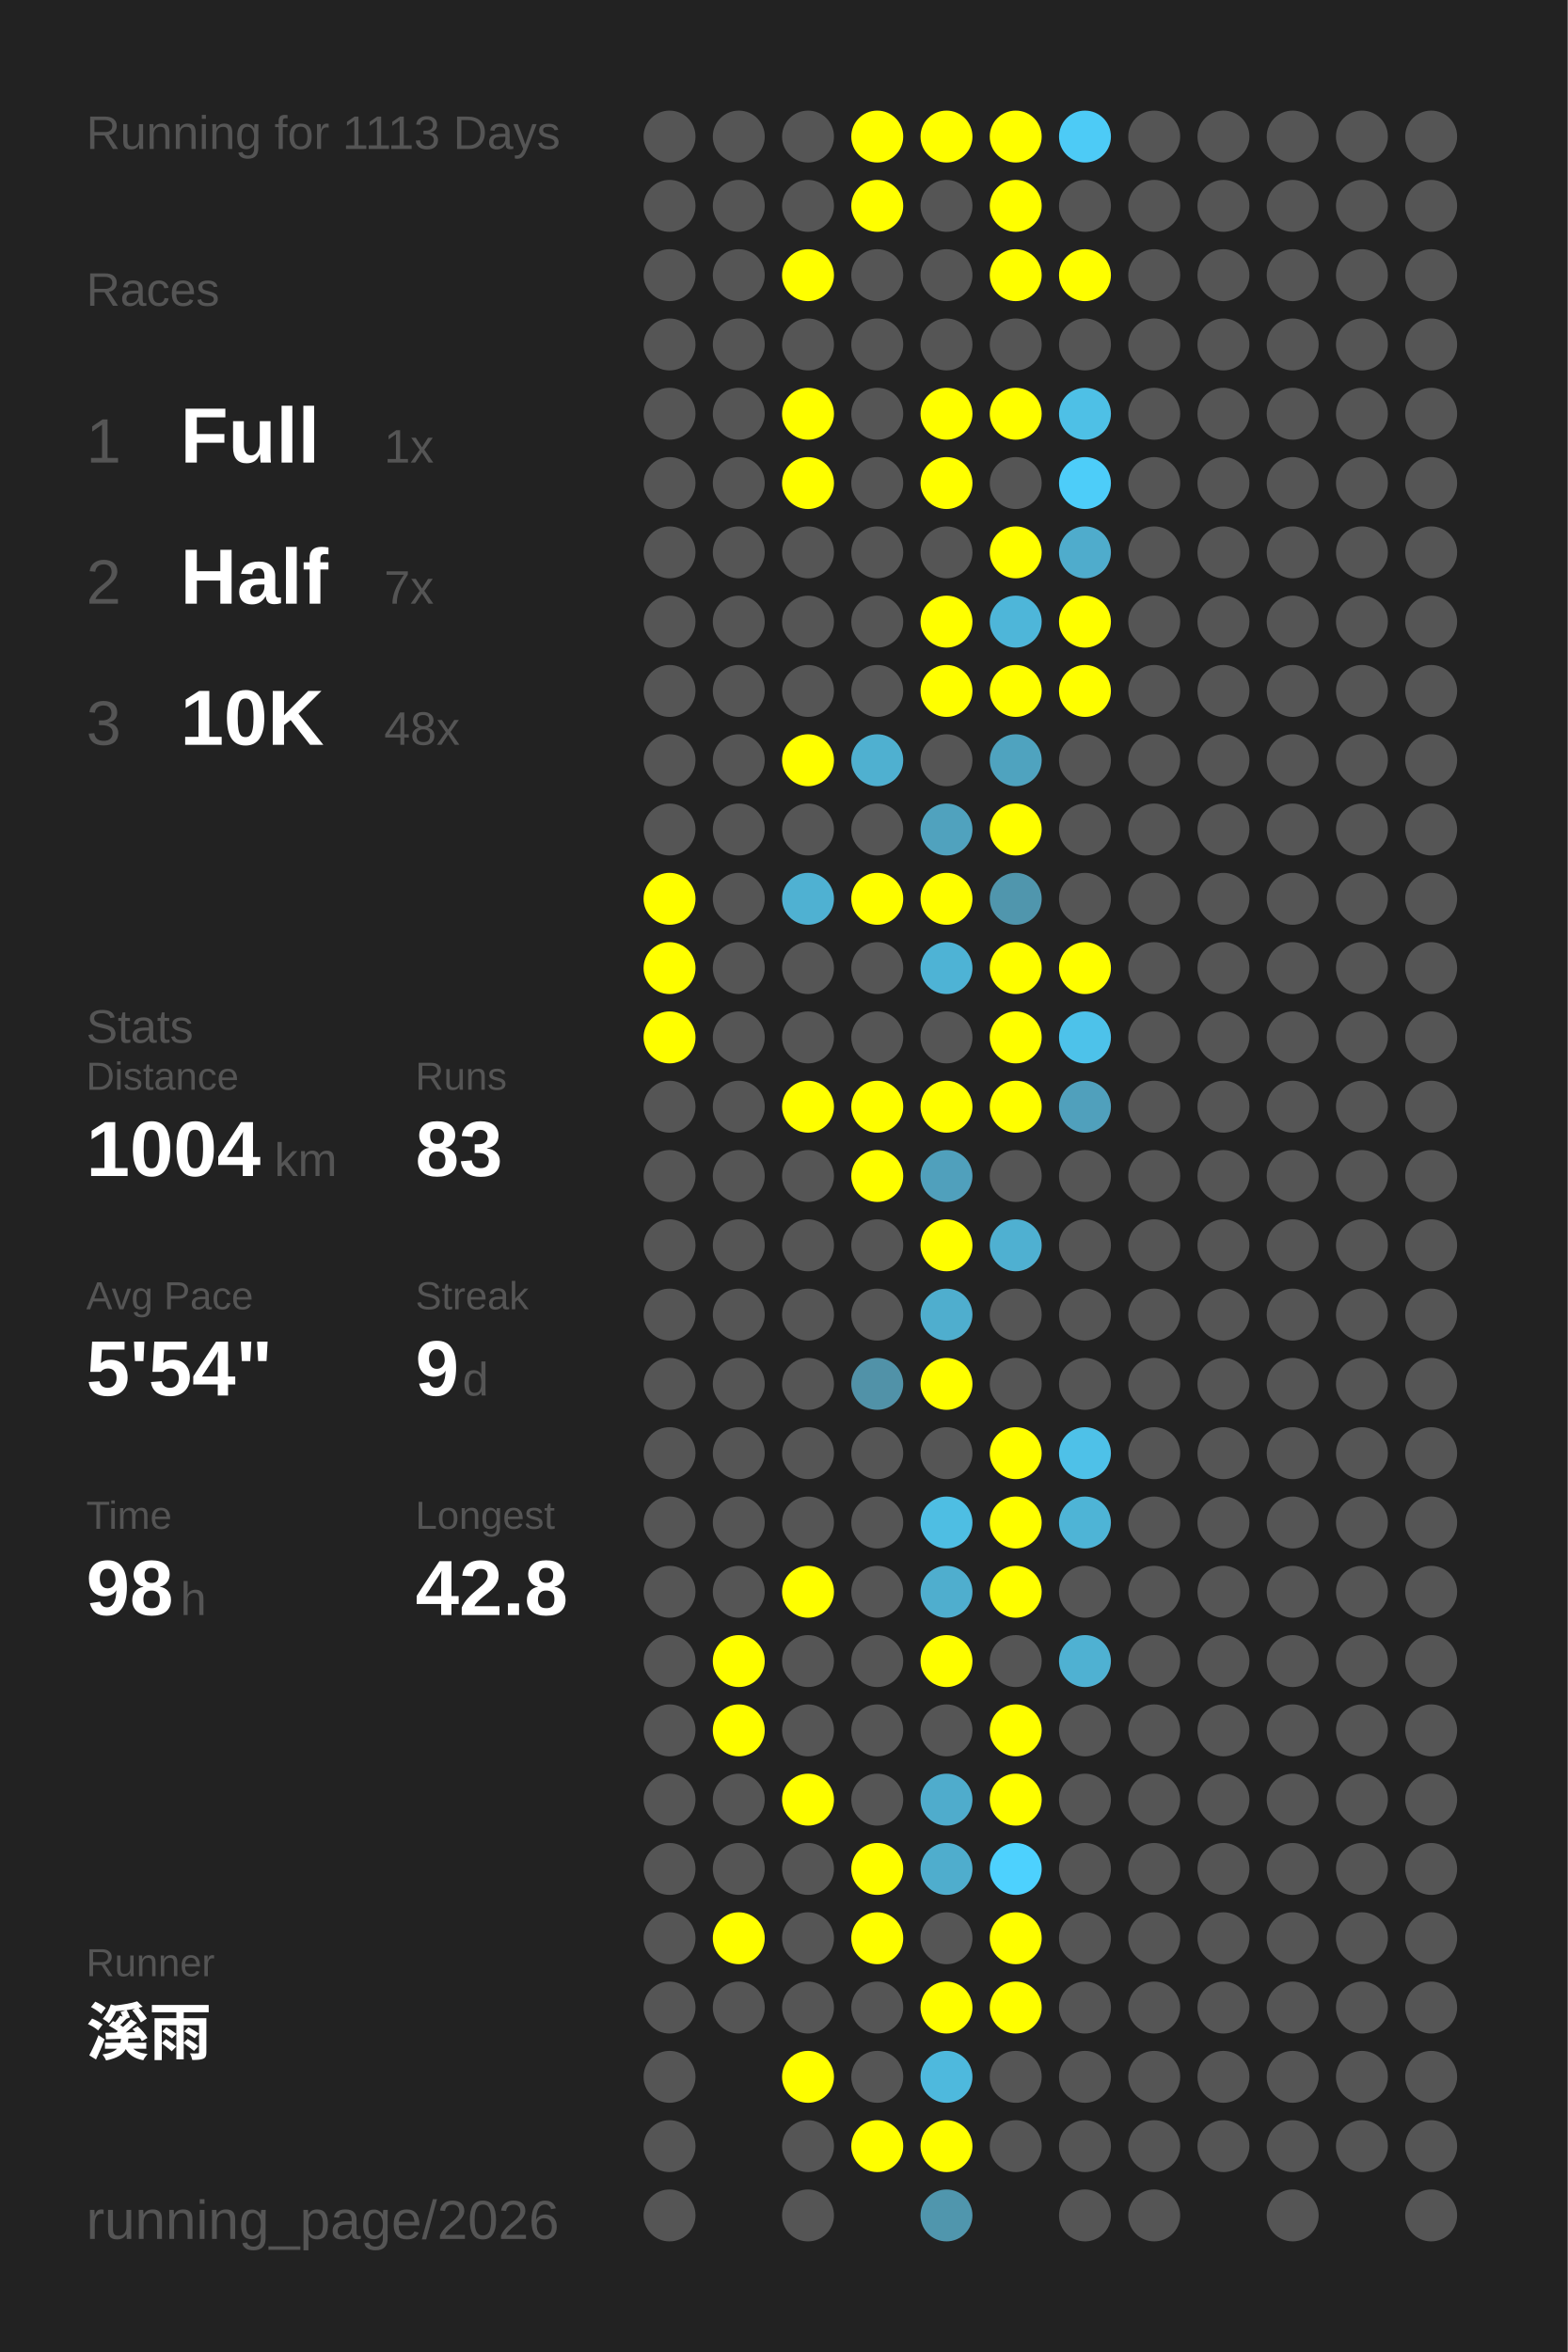
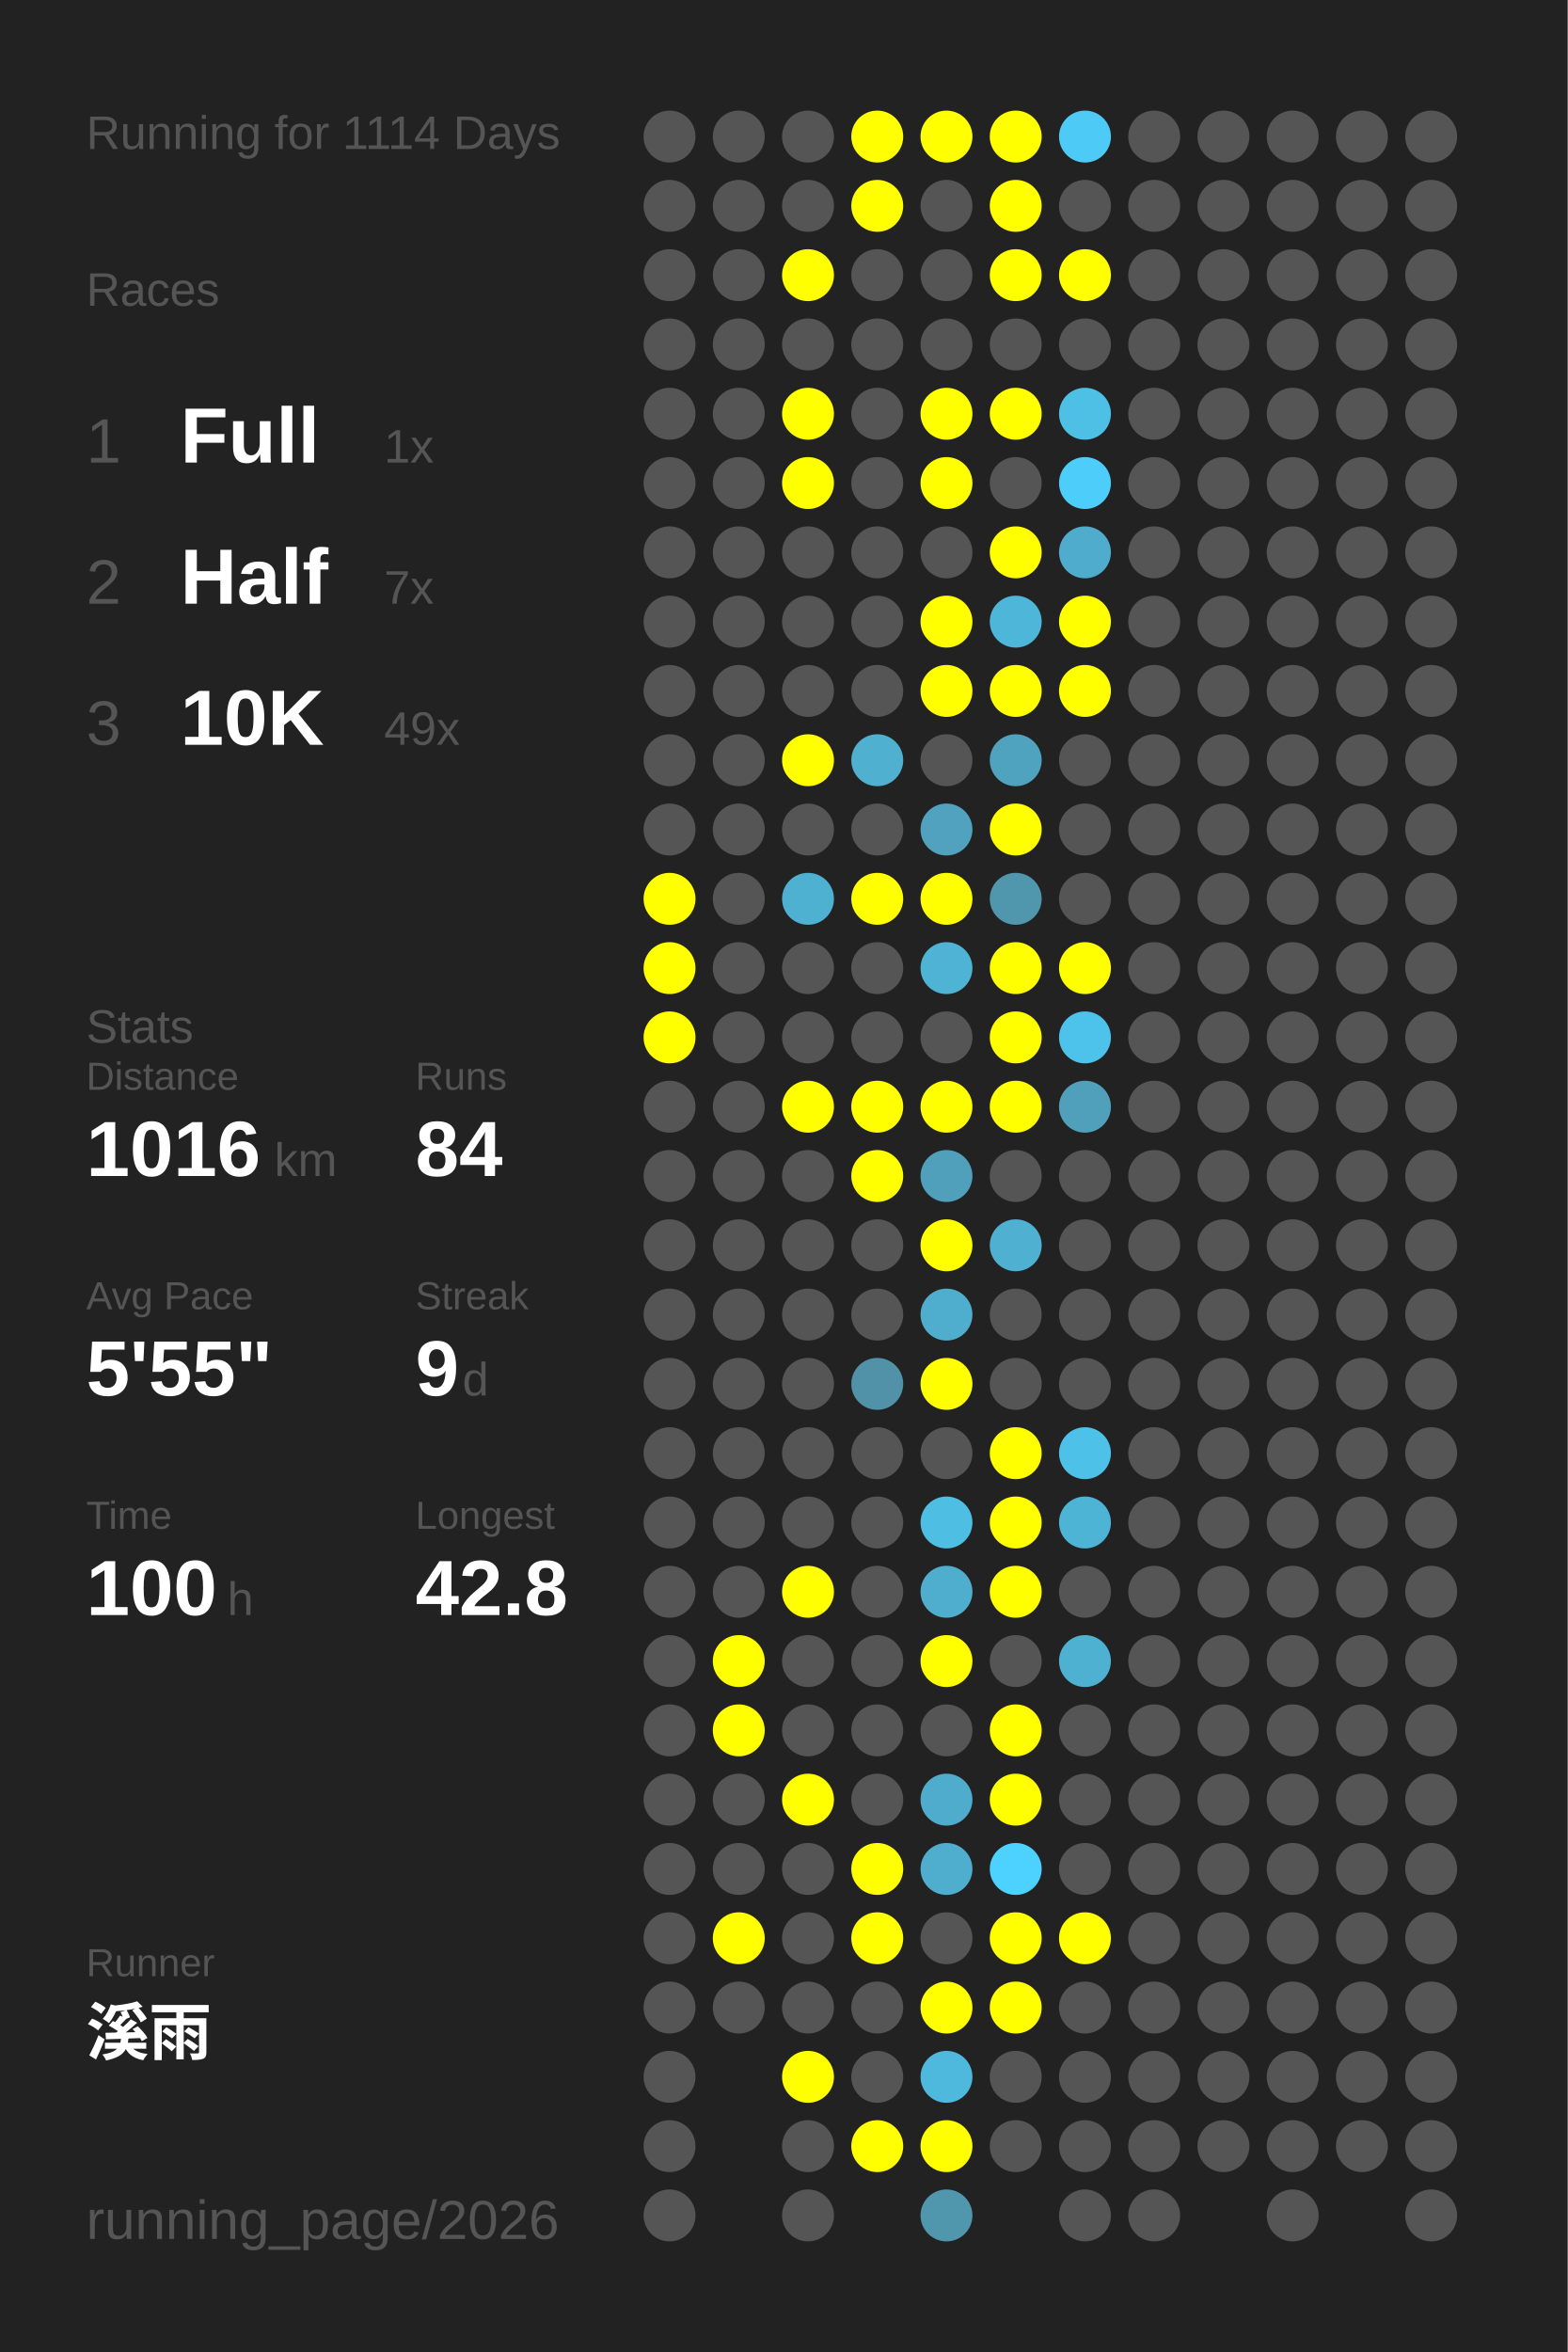
<svg xmlns="http://www.w3.org/2000/svg" baseProfile="full" height="300mm" version="1.1" viewBox="0,0,200,300" width="200mm">
  <defs />
  <rect fill="#222222" height="300" width="200" x="0" y="0" />
-   <text fill="#555555" style="font-size:6px; font-family:Arial;" x="11" y="19">Running for 1113 Days</text>
+   <text fill="#555555" style="font-size:6px; font-family:Arial;" x="11" y="19">Running for 1114 Days</text>
  <text fill="#555555" style="font-size:6px; font-family:Arial;" x="11" y="39">Races</text>
  <text fill="#555555" style="font-size:8px; font-family:Arial;" x="11" y="59">1</text>
  <text fill="#FFFFFF" style="font-size:10px; font-family:Arial; font-weight:bold;" x="23" y="59">Full</text>
  <text fill="#555555" style="font-size:6px; font-family:Arial;" x="49" y="59">1x</text>
  <text fill="#555555" style="font-size:8px; font-family:Arial;" x="11" y="77">2</text>
  <text fill="#FFFFFF" style="font-size:10px; font-family:Arial; font-weight:bold;" x="23" y="77">Half</text>
  <text fill="#555555" style="font-size:6px; font-family:Arial;" x="49" y="77">7x</text>
  <text fill="#555555" style="font-size:8px; font-family:Arial;" x="11" y="95">3</text>
  <text fill="#FFFFFF" style="font-size:10px; font-family:Arial; font-weight:bold;" x="23" y="95">10K</text>
-   <text fill="#555555" style="font-size:6px; font-family:Arial;" x="49" y="95">48x</text>
+   <text fill="#555555" style="font-size:6px; font-family:Arial;" x="49" y="95">49x</text>
  <text fill="#555555" style="font-size:6px; font-family:Arial;" x="11" y="133">Stats</text>
  <text fill="#555555" style="font-size:5px; font-family:Arial;" x="11" y="139">Distance</text>
-   <text fill="#FFFFFF" style="font-size:10px; font-family:Arial; font-weight:bold;" x="11" y="150">1004</text>
+   <text fill="#FFFFFF" style="font-size:10px; font-family:Arial; font-weight:bold;" x="11" y="150">1016</text>
  <text fill="#555555" style="font-size:6px; font-family:Arial;" x="35" y="150">km</text>
  <text fill="#555555" style="font-size:5px; font-family:Arial;" x="53" y="139">Runs</text>
-   <text fill="#FFFFFF" style="font-size:10px; font-family:Arial; font-weight:bold;" x="53" y="150">83</text>
+   <text fill="#FFFFFF" style="font-size:10px; font-family:Arial; font-weight:bold;" x="53" y="150">84</text>
  <text fill="#555555" style="font-size:5px; font-family:Arial;" x="11" y="167">Avg Pace</text>
-   <text fill="#FFFFFF" style="font-size:10px; font-family:Arial; font-weight:bold;" x="11" y="178">5'54"</text>
+   <text fill="#FFFFFF" style="font-size:10px; font-family:Arial; font-weight:bold;" x="11" y="178">5'55"</text>
  <text fill="#555555" style="font-size:5px; font-family:Arial;" x="53" y="167">Streak</text>
  <text fill="#FFFFFF" style="font-size:10px; font-family:Arial; font-weight:bold;" x="53" y="178">9</text>
  <text fill="#555555" style="font-size:6px; font-family:Arial;" x="59" y="178">d</text>
  <text fill="#555555" style="font-size:5px; font-family:Arial;" x="11" y="195">Time</text>
-   <text fill="#FFFFFF" style="font-size:10px; font-family:Arial; font-weight:bold;" x="11" y="206">98</text>
-   <text fill="#555555" style="font-size:6px; font-family:Arial;" x="23" y="206">h</text>
+   <text fill="#FFFFFF" style="font-size:10px; font-family:Arial; font-weight:bold;" x="11" y="206">100</text>
+   <text fill="#555555" style="font-size:6px; font-family:Arial;" x="29" y="206">h</text>
  <text fill="#555555" style="font-size:5px; font-family:Arial;" x="53" y="195">Longest</text>
  <text fill="#FFFFFF" style="font-size:10px; font-family:Arial; font-weight:bold;" x="53" y="206">42.8</text>
  <text fill="#555555" style="font-size:5px; font-family:Arial;" x="11" y="252.065">Runner</text>
  <text fill="#FFFFFF" style="font-size:8px; font-family:Arial; font-weight:bold;" x="11" y="262.065">溪雨</text>
  <text fill="#555555" style="font-size:7px; font-family:Arial;" x="11" y="285.581">running_page/2026</text>
  <circle cx="85.417" cy="17.419" fill="#555555" r="3.312" />
  <circle cx="85.417" cy="26.258" fill="#555555" r="3.312" />
  <circle cx="85.417" cy="35.097" fill="#555555" r="3.312" />
  <circle cx="85.417" cy="43.935" fill="#555555" r="3.312" />
  <circle cx="85.417" cy="52.774" fill="#555555" r="3.312" />
  <circle cx="85.417" cy="61.613" fill="#555555" r="3.312" />
  <circle cx="85.417" cy="70.452" fill="#555555" r="3.312" />
  <circle cx="85.417" cy="79.29" fill="#555555" r="3.312" />
  <circle cx="85.417" cy="88.129" fill="#555555" r="3.312" />
  <circle cx="85.417" cy="96.968" fill="#555555" r="3.312" />
  <circle cx="85.417" cy="105.806" fill="#555555" r="3.312" />
  <circle cx="85.417" cy="114.645" fill="#FFFF00" r="3.312" />
  <circle cx="85.417" cy="123.484" fill="#FFFF00" r="3.312" />
  <circle cx="85.417" cy="132.323" fill="#FFFF00" r="3.312" />
  <circle cx="85.417" cy="141.161" fill="#555555" r="3.312" />
  <circle cx="85.417" cy="150" fill="#555555" r="3.312" />
  <circle cx="85.417" cy="158.839" fill="#555555" r="3.312" />
  <circle cx="85.417" cy="167.677" fill="#555555" r="3.312" />
  <circle cx="85.417" cy="176.516" fill="#555555" r="3.312" />
  <circle cx="85.417" cy="185.355" fill="#555555" r="3.312" />
  <circle cx="85.417" cy="194.194" fill="#555555" r="3.312" />
  <circle cx="85.417" cy="203.032" fill="#555555" r="3.312" />
  <circle cx="85.417" cy="211.871" fill="#555555" r="3.312" />
  <circle cx="85.417" cy="220.71" fill="#555555" r="3.312" />
  <circle cx="85.417" cy="229.548" fill="#555555" r="3.312" />
  <circle cx="85.417" cy="238.387" fill="#555555" r="3.312" />
  <circle cx="85.417" cy="247.226" fill="#555555" r="3.312" />
  <circle cx="85.417" cy="256.065" fill="#555555" r="3.312" />
  <circle cx="85.417" cy="264.903" fill="#555555" r="3.312" />
  <circle cx="85.417" cy="273.742" fill="#555555" r="3.312" />
  <circle cx="85.417" cy="282.581" fill="#555555" r="3.312" />
  <circle cx="94.25" cy="17.419" fill="#555555" r="3.312" />
  <circle cx="94.25" cy="26.258" fill="#555555" r="3.312" />
  <circle cx="94.25" cy="35.097" fill="#555555" r="3.312" />
  <circle cx="94.25" cy="43.935" fill="#555555" r="3.312" />
  <circle cx="94.25" cy="52.774" fill="#555555" r="3.312" />
  <circle cx="94.25" cy="61.613" fill="#555555" r="3.312" />
  <circle cx="94.25" cy="70.452" fill="#555555" r="3.312" />
  <circle cx="94.25" cy="79.29" fill="#555555" r="3.312" />
  <circle cx="94.25" cy="88.129" fill="#555555" r="3.312" />
  <circle cx="94.25" cy="96.968" fill="#555555" r="3.312" />
  <circle cx="94.25" cy="105.806" fill="#555555" r="3.312" />
  <circle cx="94.25" cy="114.645" fill="#555555" r="3.312" />
  <circle cx="94.25" cy="123.484" fill="#555555" r="3.312" />
  <circle cx="94.25" cy="132.323" fill="#555555" r="3.312" />
  <circle cx="94.25" cy="141.161" fill="#555555" r="3.312" />
  <circle cx="94.25" cy="150" fill="#555555" r="3.312" />
  <circle cx="94.25" cy="158.839" fill="#555555" r="3.312" />
  <circle cx="94.25" cy="167.677" fill="#555555" r="3.312" />
  <circle cx="94.25" cy="176.516" fill="#555555" r="3.312" />
  <circle cx="94.25" cy="185.355" fill="#555555" r="3.312" />
  <circle cx="94.25" cy="194.194" fill="#555555" r="3.312" />
  <circle cx="94.25" cy="203.032" fill="#555555" r="3.312" />
  <circle cx="94.25" cy="211.871" fill="#FFFF00" r="3.312" />
  <circle cx="94.25" cy="220.71" fill="#FFFF00" r="3.312" />
  <circle cx="94.25" cy="229.548" fill="#555555" r="3.312" />
  <circle cx="94.25" cy="238.387" fill="#555555" r="3.312" />
  <circle cx="94.25" cy="247.226" fill="#FFFF00" r="3.312" />
  <circle cx="94.25" cy="256.065" fill="#555555" r="3.312" />
  <circle cx="103.083" cy="17.419" fill="#555555" r="3.312" />
  <circle cx="103.083" cy="26.258" fill="#555555" r="3.312" />
  <circle cx="103.083" cy="35.097" fill="#FFFF00" r="3.312" />
  <circle cx="103.083" cy="43.935" fill="#555555" r="3.312" />
  <circle cx="103.083" cy="52.774" fill="#FFFF00" r="3.312" />
  <circle cx="103.083" cy="61.613" fill="#FFFF00" r="3.312" />
  <circle cx="103.083" cy="70.452" fill="#555555" r="3.312" />
  <circle cx="103.083" cy="79.29" fill="#555555" r="3.312" />
  <circle cx="103.083" cy="88.129" fill="#555555" r="3.312" />
  <circle cx="103.083" cy="96.968" fill="#FFFF00" r="3.312" />
  <circle cx="103.083" cy="105.806" fill="#555555" r="3.312" />
  <circle cx="103.083" cy="114.645" fill="#4fb1d2" r="3.312" />
  <circle cx="103.083" cy="123.484" fill="#555555" r="3.312" />
  <circle cx="103.083" cy="132.323" fill="#555555" r="3.312" />
  <circle cx="103.083" cy="141.161" fill="#FFFF00" r="3.312" />
  <circle cx="103.083" cy="150" fill="#555555" r="3.312" />
  <circle cx="103.083" cy="158.839" fill="#555555" r="3.312" />
  <circle cx="103.083" cy="167.677" fill="#555555" r="3.312" />
  <circle cx="103.083" cy="176.516" fill="#555555" r="3.312" />
  <circle cx="103.083" cy="185.355" fill="#555555" r="3.312" />
  <circle cx="103.083" cy="194.194" fill="#555555" r="3.312" />
  <circle cx="103.083" cy="203.032" fill="#FFFF00" r="3.312" />
  <circle cx="103.083" cy="211.871" fill="#555555" r="3.312" />
  <circle cx="103.083" cy="220.71" fill="#555555" r="3.312" />
  <circle cx="103.083" cy="229.548" fill="#FFFF00" r="3.312" />
  <circle cx="103.083" cy="238.387" fill="#555555" r="3.312" />
  <circle cx="103.083" cy="247.226" fill="#555555" r="3.312" />
  <circle cx="103.083" cy="256.065" fill="#555555" r="3.312" />
  <circle cx="103.083" cy="264.903" fill="#FFFF00" r="3.312" />
  <circle cx="103.083" cy="273.742" fill="#555555" r="3.312" />
  <circle cx="103.083" cy="282.581" fill="#555555" r="3.312" />
  <circle cx="111.917" cy="17.419" fill="#FFFF00" r="3.312" />
  <circle cx="111.917" cy="26.258" fill="#FFFF00" r="3.312" />
  <circle cx="111.917" cy="35.097" fill="#555555" r="3.312" />
  <circle cx="111.917" cy="43.935" fill="#555555" r="3.312" />
  <circle cx="111.917" cy="52.774" fill="#555555" r="3.312" />
  <circle cx="111.917" cy="61.613" fill="#555555" r="3.312" />
  <circle cx="111.917" cy="70.452" fill="#555555" r="3.312" />
  <circle cx="111.917" cy="79.29" fill="#555555" r="3.312" />
  <circle cx="111.917" cy="88.129" fill="#555555" r="3.312" />
  <circle cx="111.917" cy="96.968" fill="#4fb0d0" r="3.312" />
  <circle cx="111.917" cy="105.806" fill="#555555" r="3.312" />
  <circle cx="111.917" cy="114.645" fill="#FFFF00" r="3.312" />
  <circle cx="111.917" cy="123.484" fill="#555555" r="3.312" />
  <circle cx="111.917" cy="132.323" fill="#555555" r="3.312" />
  <circle cx="111.917" cy="141.161" fill="#FFFF00" r="3.312" />
  <circle cx="111.917" cy="150" fill="#FFFF00" r="3.312" />
  <circle cx="111.917" cy="158.839" fill="#555555" r="3.312" />
  <circle cx="111.917" cy="167.677" fill="#555555" r="3.312" />
  <circle cx="111.917" cy="176.516" fill="#5192a8" r="3.312" />
  <circle cx="111.917" cy="185.355" fill="#555555" r="3.312" />
  <circle cx="111.917" cy="194.194" fill="#555555" r="3.312" />
  <circle cx="111.917" cy="203.032" fill="#555555" r="3.312" />
  <circle cx="111.917" cy="211.871" fill="#555555" r="3.312" />
  <circle cx="111.917" cy="220.71" fill="#555555" r="3.312" />
  <circle cx="111.917" cy="229.548" fill="#555555" r="3.312" />
  <circle cx="111.917" cy="238.387" fill="#FFFF00" r="3.312" />
  <circle cx="111.917" cy="247.226" fill="#FFFF00" r="3.312" />
  <circle cx="111.917" cy="256.065" fill="#555555" r="3.312" />
  <circle cx="111.917" cy="264.903" fill="#555555" r="3.312" />
  <circle cx="111.917" cy="273.742" fill="#FFFF00" r="3.312" />
  <circle cx="120.75" cy="17.419" fill="#FFFF00" r="3.312" />
  <circle cx="120.75" cy="26.258" fill="#555555" r="3.312" />
  <circle cx="120.75" cy="35.097" fill="#555555" r="3.312" />
  <circle cx="120.75" cy="43.935" fill="#555555" r="3.312" />
  <circle cx="120.75" cy="52.774" fill="#FFFF00" r="3.312" />
  <circle cx="120.75" cy="61.613" fill="#FFFF00" r="3.312" />
  <circle cx="120.75" cy="70.452" fill="#555555" r="3.312" />
  <circle cx="120.75" cy="79.29" fill="#FFFF00" r="3.312" />
  <circle cx="120.75" cy="88.129" fill="#FFFF00" r="3.312" />
  <circle cx="120.75" cy="96.968" fill="#555555" r="3.312" />
  <circle cx="120.75" cy="105.806" fill="#50a2be" r="3.312" />
  <circle cx="120.75" cy="114.645" fill="#FFFF00" r="3.312" />
  <circle cx="120.75" cy="123.484" fill="#4eb3d5" r="3.312" />
  <circle cx="120.75" cy="132.323" fill="#555555" r="3.312" />
  <circle cx="120.75" cy="141.161" fill="#FFFF00" r="3.312" />
  <circle cx="120.75" cy="150" fill="#50a0bc" r="3.312" />
  <circle cx="120.75" cy="158.839" fill="#FFFF00" r="3.312" />
  <circle cx="120.75" cy="167.677" fill="#4faece" r="3.312" />
  <circle cx="120.75" cy="176.516" fill="#FFFF00" r="3.312" />
  <circle cx="120.75" cy="185.355" fill="#555555" r="3.312" />
  <circle cx="120.75" cy="194.194" fill="#4ebee3" r="3.312" />
  <circle cx="120.75" cy="203.032" fill="#4faece" r="3.312" />
  <circle cx="120.75" cy="211.871" fill="#FFFF00" r="3.312" />
  <circle cx="120.75" cy="220.71" fill="#555555" r="3.312" />
  <circle cx="120.75" cy="229.548" fill="#4faccc" r="3.312" />
  <circle cx="120.75" cy="238.387" fill="#4fadcd" r="3.312" />
  <circle cx="120.75" cy="247.226" fill="#555555" r="3.312" />
  <circle cx="120.75" cy="256.065" fill="#FFFF00" r="3.312" />
  <circle cx="120.75" cy="264.903" fill="#4eb9dd" r="3.312" />
  <circle cx="120.75" cy="273.742" fill="#FFFF00" r="3.312" />
  <circle cx="120.75" cy="282.581" fill="#5096ad" r="3.312" />
  <circle cx="129.583" cy="17.419" fill="#FFFF00" r="3.312" />
  <circle cx="129.583" cy="26.258" fill="#FFFF00" r="3.312" />
  <circle cx="129.583" cy="35.097" fill="#FFFF00" r="3.312" />
  <circle cx="129.583" cy="43.935" fill="#555555" r="3.312" />
  <circle cx="129.583" cy="52.774" fill="#FFFF00" r="3.312" />
  <circle cx="129.583" cy="61.613" fill="#555555" r="3.312" />
  <circle cx="129.583" cy="70.452" fill="#FFFF00" r="3.312" />
  <circle cx="129.583" cy="79.29" fill="#4eb6d9" r="3.312" />
  <circle cx="129.583" cy="88.129" fill="#FFFF00" r="3.312" />
  <circle cx="129.583" cy="96.968" fill="#4fa3bf" r="3.312" />
  <circle cx="129.583" cy="105.806" fill="#FFFF00" r="3.312" />
  <circle cx="129.583" cy="114.645" fill="#5096ad" r="3.312" />
  <circle cx="129.583" cy="123.484" fill="#FFFF00" r="3.312" />
  <circle cx="129.583" cy="132.323" fill="#FFFF00" r="3.312" />
  <circle cx="129.583" cy="141.161" fill="#FFFF00" r="3.312" />
  <circle cx="129.583" cy="150" fill="#555555" r="3.312" />
  <circle cx="129.583" cy="158.839" fill="#4fb0d1" r="3.312" />
  <circle cx="129.583" cy="167.677" fill="#555555" r="3.312" />
  <circle cx="129.583" cy="176.516" fill="#555555" r="3.312" />
  <circle cx="129.583" cy="185.355" fill="#FFFF00" r="3.312" />
  <circle cx="129.583" cy="194.194" fill="#FFFF00" r="3.312" />
  <circle cx="129.583" cy="203.032" fill="#FFFF00" r="3.312" />
  <circle cx="129.583" cy="211.871" fill="#555555" r="3.312" />
  <circle cx="129.583" cy="220.71" fill="#FFFF00" r="3.312" />
  <circle cx="129.583" cy="229.548" fill="#FFFF00" r="3.312" />
  <circle cx="129.583" cy="238.387" fill="#4dd1fe" r="3.312" />
  <circle cx="129.583" cy="247.226" fill="#FFFF00" r="3.312" />
  <circle cx="129.583" cy="256.065" fill="#FFFF00" r="3.312" />
  <circle cx="129.583" cy="264.903" fill="#555555" r="3.312" />
  <circle cx="129.583" cy="273.742" fill="#555555" r="3.312" />
  <circle cx="138.417" cy="17.419" fill="#4dcbf6" r="3.312" />
  <circle cx="138.417" cy="26.258" fill="#555555" r="3.312" />
  <circle cx="138.417" cy="35.097" fill="#FFFF00" r="3.312" />
  <circle cx="138.417" cy="43.935" fill="#555555" r="3.312" />
  <circle cx="138.417" cy="52.774" fill="#4ec0e6" r="3.312" />
  <circle cx="138.417" cy="61.613" fill="#4dcdf9" r="3.312" />
  <circle cx="138.417" cy="70.452" fill="#4faccc" r="3.312" />
  <circle cx="138.417" cy="79.29" fill="#FFFF00" r="3.312" />
  <circle cx="138.417" cy="88.129" fill="#FFFF00" r="3.312" />
  <circle cx="138.417" cy="96.968" fill="#555555" r="3.312" />
  <circle cx="138.417" cy="105.806" fill="#555555" r="3.312" />
  <circle cx="138.417" cy="114.645" fill="#555555" r="3.312" />
  <circle cx="138.417" cy="123.484" fill="#FFFF00" r="3.312" />
  <circle cx="138.417" cy="132.323" fill="#4dc2ea" r="3.312" />
  <circle cx="138.417" cy="141.161" fill="#50a0bc" r="3.312" />
  <circle cx="138.417" cy="150" fill="#555555" r="3.312" />
  <circle cx="138.417" cy="158.839" fill="#555555" r="3.312" />
  <circle cx="138.417" cy="167.677" fill="#555555" r="3.312" />
  <circle cx="138.417" cy="176.516" fill="#555555" r="3.312" />
  <circle cx="138.417" cy="185.355" fill="#4ec1e8" r="3.312" />
  <circle cx="138.417" cy="194.194" fill="#4eb4d6" r="3.312" />
  <circle cx="138.417" cy="203.032" fill="#555555" r="3.312" />
  <circle cx="138.417" cy="211.871" fill="#4fb1d2" r="3.312" />
  <circle cx="138.417" cy="220.71" fill="#555555" r="3.312" />
  <circle cx="138.417" cy="229.548" fill="#555555" r="3.312" />
  <circle cx="138.417" cy="238.387" fill="#555555" r="3.312" />
-   <circle cx="138.417" cy="247.226" fill="#555555" r="3.312" />
+   <circle cx="138.417" cy="247.226" fill="#FFFF00" r="3.312" />
  <circle cx="138.417" cy="256.065" fill="#555555" r="3.312" />
  <circle cx="138.417" cy="264.903" fill="#555555" r="3.312" />
  <circle cx="138.417" cy="273.742" fill="#555555" r="3.312" />
  <circle cx="138.417" cy="282.581" fill="#555555" r="3.312" />
  <circle cx="147.25" cy="17.419" fill="#555555" r="3.312" />
  <circle cx="147.25" cy="26.258" fill="#555555" r="3.312" />
  <circle cx="147.25" cy="35.097" fill="#555555" r="3.312" />
  <circle cx="147.25" cy="43.935" fill="#555555" r="3.312" />
  <circle cx="147.25" cy="52.774" fill="#555555" r="3.312" />
  <circle cx="147.25" cy="61.613" fill="#555555" r="3.312" />
  <circle cx="147.25" cy="70.452" fill="#555555" r="3.312" />
  <circle cx="147.25" cy="79.29" fill="#555555" r="3.312" />
  <circle cx="147.25" cy="88.129" fill="#555555" r="3.312" />
  <circle cx="147.25" cy="96.968" fill="#555555" r="3.312" />
  <circle cx="147.25" cy="105.806" fill="#555555" r="3.312" />
  <circle cx="147.25" cy="114.645" fill="#555555" r="3.312" />
  <circle cx="147.25" cy="123.484" fill="#555555" r="3.312" />
  <circle cx="147.25" cy="132.323" fill="#555555" r="3.312" />
  <circle cx="147.25" cy="141.161" fill="#555555" r="3.312" />
  <circle cx="147.25" cy="150" fill="#555555" r="3.312" />
  <circle cx="147.25" cy="158.839" fill="#555555" r="3.312" />
  <circle cx="147.25" cy="167.677" fill="#555555" r="3.312" />
  <circle cx="147.25" cy="176.516" fill="#555555" r="3.312" />
  <circle cx="147.25" cy="185.355" fill="#555555" r="3.312" />
  <circle cx="147.25" cy="194.194" fill="#555555" r="3.312" />
  <circle cx="147.25" cy="203.032" fill="#555555" r="3.312" />
  <circle cx="147.25" cy="211.871" fill="#555555" r="3.312" />
  <circle cx="147.25" cy="220.71" fill="#555555" r="3.312" />
  <circle cx="147.25" cy="229.548" fill="#555555" r="3.312" />
  <circle cx="147.25" cy="238.387" fill="#555555" r="3.312" />
  <circle cx="147.25" cy="247.226" fill="#555555" r="3.312" />
  <circle cx="147.25" cy="256.065" fill="#555555" r="3.312" />
  <circle cx="147.25" cy="264.903" fill="#555555" r="3.312" />
  <circle cx="147.25" cy="273.742" fill="#555555" r="3.312" />
  <circle cx="147.25" cy="282.581" fill="#555555" r="3.312" />
  <circle cx="156.083" cy="17.419" fill="#555555" r="3.312" />
  <circle cx="156.083" cy="26.258" fill="#555555" r="3.312" />
  <circle cx="156.083" cy="35.097" fill="#555555" r="3.312" />
  <circle cx="156.083" cy="43.935" fill="#555555" r="3.312" />
  <circle cx="156.083" cy="52.774" fill="#555555" r="3.312" />
  <circle cx="156.083" cy="61.613" fill="#555555" r="3.312" />
  <circle cx="156.083" cy="70.452" fill="#555555" r="3.312" />
  <circle cx="156.083" cy="79.29" fill="#555555" r="3.312" />
  <circle cx="156.083" cy="88.129" fill="#555555" r="3.312" />
  <circle cx="156.083" cy="96.968" fill="#555555" r="3.312" />
  <circle cx="156.083" cy="105.806" fill="#555555" r="3.312" />
  <circle cx="156.083" cy="114.645" fill="#555555" r="3.312" />
  <circle cx="156.083" cy="123.484" fill="#555555" r="3.312" />
  <circle cx="156.083" cy="132.323" fill="#555555" r="3.312" />
  <circle cx="156.083" cy="141.161" fill="#555555" r="3.312" />
  <circle cx="156.083" cy="150" fill="#555555" r="3.312" />
  <circle cx="156.083" cy="158.839" fill="#555555" r="3.312" />
  <circle cx="156.083" cy="167.677" fill="#555555" r="3.312" />
  <circle cx="156.083" cy="176.516" fill="#555555" r="3.312" />
  <circle cx="156.083" cy="185.355" fill="#555555" r="3.312" />
  <circle cx="156.083" cy="194.194" fill="#555555" r="3.312" />
  <circle cx="156.083" cy="203.032" fill="#555555" r="3.312" />
  <circle cx="156.083" cy="211.871" fill="#555555" r="3.312" />
  <circle cx="156.083" cy="220.71" fill="#555555" r="3.312" />
  <circle cx="156.083" cy="229.548" fill="#555555" r="3.312" />
  <circle cx="156.083" cy="238.387" fill="#555555" r="3.312" />
  <circle cx="156.083" cy="247.226" fill="#555555" r="3.312" />
  <circle cx="156.083" cy="256.065" fill="#555555" r="3.312" />
  <circle cx="156.083" cy="264.903" fill="#555555" r="3.312" />
  <circle cx="156.083" cy="273.742" fill="#555555" r="3.312" />
  <circle cx="164.917" cy="17.419" fill="#555555" r="3.312" />
  <circle cx="164.917" cy="26.258" fill="#555555" r="3.312" />
  <circle cx="164.917" cy="35.097" fill="#555555" r="3.312" />
  <circle cx="164.917" cy="43.935" fill="#555555" r="3.312" />
  <circle cx="164.917" cy="52.774" fill="#555555" r="3.312" />
  <circle cx="164.917" cy="61.613" fill="#555555" r="3.312" />
  <circle cx="164.917" cy="70.452" fill="#555555" r="3.312" />
  <circle cx="164.917" cy="79.29" fill="#555555" r="3.312" />
  <circle cx="164.917" cy="88.129" fill="#555555" r="3.312" />
  <circle cx="164.917" cy="96.968" fill="#555555" r="3.312" />
  <circle cx="164.917" cy="105.806" fill="#555555" r="3.312" />
  <circle cx="164.917" cy="114.645" fill="#555555" r="3.312" />
  <circle cx="164.917" cy="123.484" fill="#555555" r="3.312" />
  <circle cx="164.917" cy="132.323" fill="#555555" r="3.312" />
  <circle cx="164.917" cy="141.161" fill="#555555" r="3.312" />
  <circle cx="164.917" cy="150" fill="#555555" r="3.312" />
  <circle cx="164.917" cy="158.839" fill="#555555" r="3.312" />
  <circle cx="164.917" cy="167.677" fill="#555555" r="3.312" />
  <circle cx="164.917" cy="176.516" fill="#555555" r="3.312" />
  <circle cx="164.917" cy="185.355" fill="#555555" r="3.312" />
  <circle cx="164.917" cy="194.194" fill="#555555" r="3.312" />
  <circle cx="164.917" cy="203.032" fill="#555555" r="3.312" />
  <circle cx="164.917" cy="211.871" fill="#555555" r="3.312" />
  <circle cx="164.917" cy="220.71" fill="#555555" r="3.312" />
  <circle cx="164.917" cy="229.548" fill="#555555" r="3.312" />
  <circle cx="164.917" cy="238.387" fill="#555555" r="3.312" />
  <circle cx="164.917" cy="247.226" fill="#555555" r="3.312" />
  <circle cx="164.917" cy="256.065" fill="#555555" r="3.312" />
  <circle cx="164.917" cy="264.903" fill="#555555" r="3.312" />
  <circle cx="164.917" cy="273.742" fill="#555555" r="3.312" />
  <circle cx="164.917" cy="282.581" fill="#555555" r="3.312" />
  <circle cx="173.75" cy="17.419" fill="#555555" r="3.312" />
  <circle cx="173.75" cy="26.258" fill="#555555" r="3.312" />
  <circle cx="173.75" cy="35.097" fill="#555555" r="3.312" />
  <circle cx="173.75" cy="43.935" fill="#555555" r="3.312" />
  <circle cx="173.75" cy="52.774" fill="#555555" r="3.312" />
  <circle cx="173.75" cy="61.613" fill="#555555" r="3.312" />
  <circle cx="173.75" cy="70.452" fill="#555555" r="3.312" />
  <circle cx="173.75" cy="79.29" fill="#555555" r="3.312" />
  <circle cx="173.75" cy="88.129" fill="#555555" r="3.312" />
  <circle cx="173.75" cy="96.968" fill="#555555" r="3.312" />
  <circle cx="173.75" cy="105.806" fill="#555555" r="3.312" />
  <circle cx="173.75" cy="114.645" fill="#555555" r="3.312" />
  <circle cx="173.75" cy="123.484" fill="#555555" r="3.312" />
  <circle cx="173.75" cy="132.323" fill="#555555" r="3.312" />
  <circle cx="173.75" cy="141.161" fill="#555555" r="3.312" />
  <circle cx="173.75" cy="150" fill="#555555" r="3.312" />
  <circle cx="173.75" cy="158.839" fill="#555555" r="3.312" />
  <circle cx="173.75" cy="167.677" fill="#555555" r="3.312" />
  <circle cx="173.75" cy="176.516" fill="#555555" r="3.312" />
  <circle cx="173.75" cy="185.355" fill="#555555" r="3.312" />
  <circle cx="173.75" cy="194.194" fill="#555555" r="3.312" />
  <circle cx="173.75" cy="203.032" fill="#555555" r="3.312" />
  <circle cx="173.75" cy="211.871" fill="#555555" r="3.312" />
  <circle cx="173.75" cy="220.71" fill="#555555" r="3.312" />
  <circle cx="173.75" cy="229.548" fill="#555555" r="3.312" />
  <circle cx="173.75" cy="238.387" fill="#555555" r="3.312" />
  <circle cx="173.75" cy="247.226" fill="#555555" r="3.312" />
  <circle cx="173.75" cy="256.065" fill="#555555" r="3.312" />
  <circle cx="173.75" cy="264.903" fill="#555555" r="3.312" />
  <circle cx="173.75" cy="273.742" fill="#555555" r="3.312" />
  <circle cx="182.583" cy="17.419" fill="#555555" r="3.312" />
  <circle cx="182.583" cy="26.258" fill="#555555" r="3.312" />
  <circle cx="182.583" cy="35.097" fill="#555555" r="3.312" />
  <circle cx="182.583" cy="43.935" fill="#555555" r="3.312" />
  <circle cx="182.583" cy="52.774" fill="#555555" r="3.312" />
  <circle cx="182.583" cy="61.613" fill="#555555" r="3.312" />
  <circle cx="182.583" cy="70.452" fill="#555555" r="3.312" />
  <circle cx="182.583" cy="79.29" fill="#555555" r="3.312" />
  <circle cx="182.583" cy="88.129" fill="#555555" r="3.312" />
  <circle cx="182.583" cy="96.968" fill="#555555" r="3.312" />
  <circle cx="182.583" cy="105.806" fill="#555555" r="3.312" />
  <circle cx="182.583" cy="114.645" fill="#555555" r="3.312" />
  <circle cx="182.583" cy="123.484" fill="#555555" r="3.312" />
  <circle cx="182.583" cy="132.323" fill="#555555" r="3.312" />
  <circle cx="182.583" cy="141.161" fill="#555555" r="3.312" />
  <circle cx="182.583" cy="150" fill="#555555" r="3.312" />
  <circle cx="182.583" cy="158.839" fill="#555555" r="3.312" />
  <circle cx="182.583" cy="167.677" fill="#555555" r="3.312" />
  <circle cx="182.583" cy="176.516" fill="#555555" r="3.312" />
  <circle cx="182.583" cy="185.355" fill="#555555" r="3.312" />
  <circle cx="182.583" cy="194.194" fill="#555555" r="3.312" />
  <circle cx="182.583" cy="203.032" fill="#555555" r="3.312" />
  <circle cx="182.583" cy="211.871" fill="#555555" r="3.312" />
  <circle cx="182.583" cy="220.71" fill="#555555" r="3.312" />
  <circle cx="182.583" cy="229.548" fill="#555555" r="3.312" />
  <circle cx="182.583" cy="238.387" fill="#555555" r="3.312" />
  <circle cx="182.583" cy="247.226" fill="#555555" r="3.312" />
  <circle cx="182.583" cy="256.065" fill="#555555" r="3.312" />
  <circle cx="182.583" cy="264.903" fill="#555555" r="3.312" />
  <circle cx="182.583" cy="273.742" fill="#555555" r="3.312" />
  <circle cx="182.583" cy="282.581" fill="#555555" r="3.312" />
</svg>
